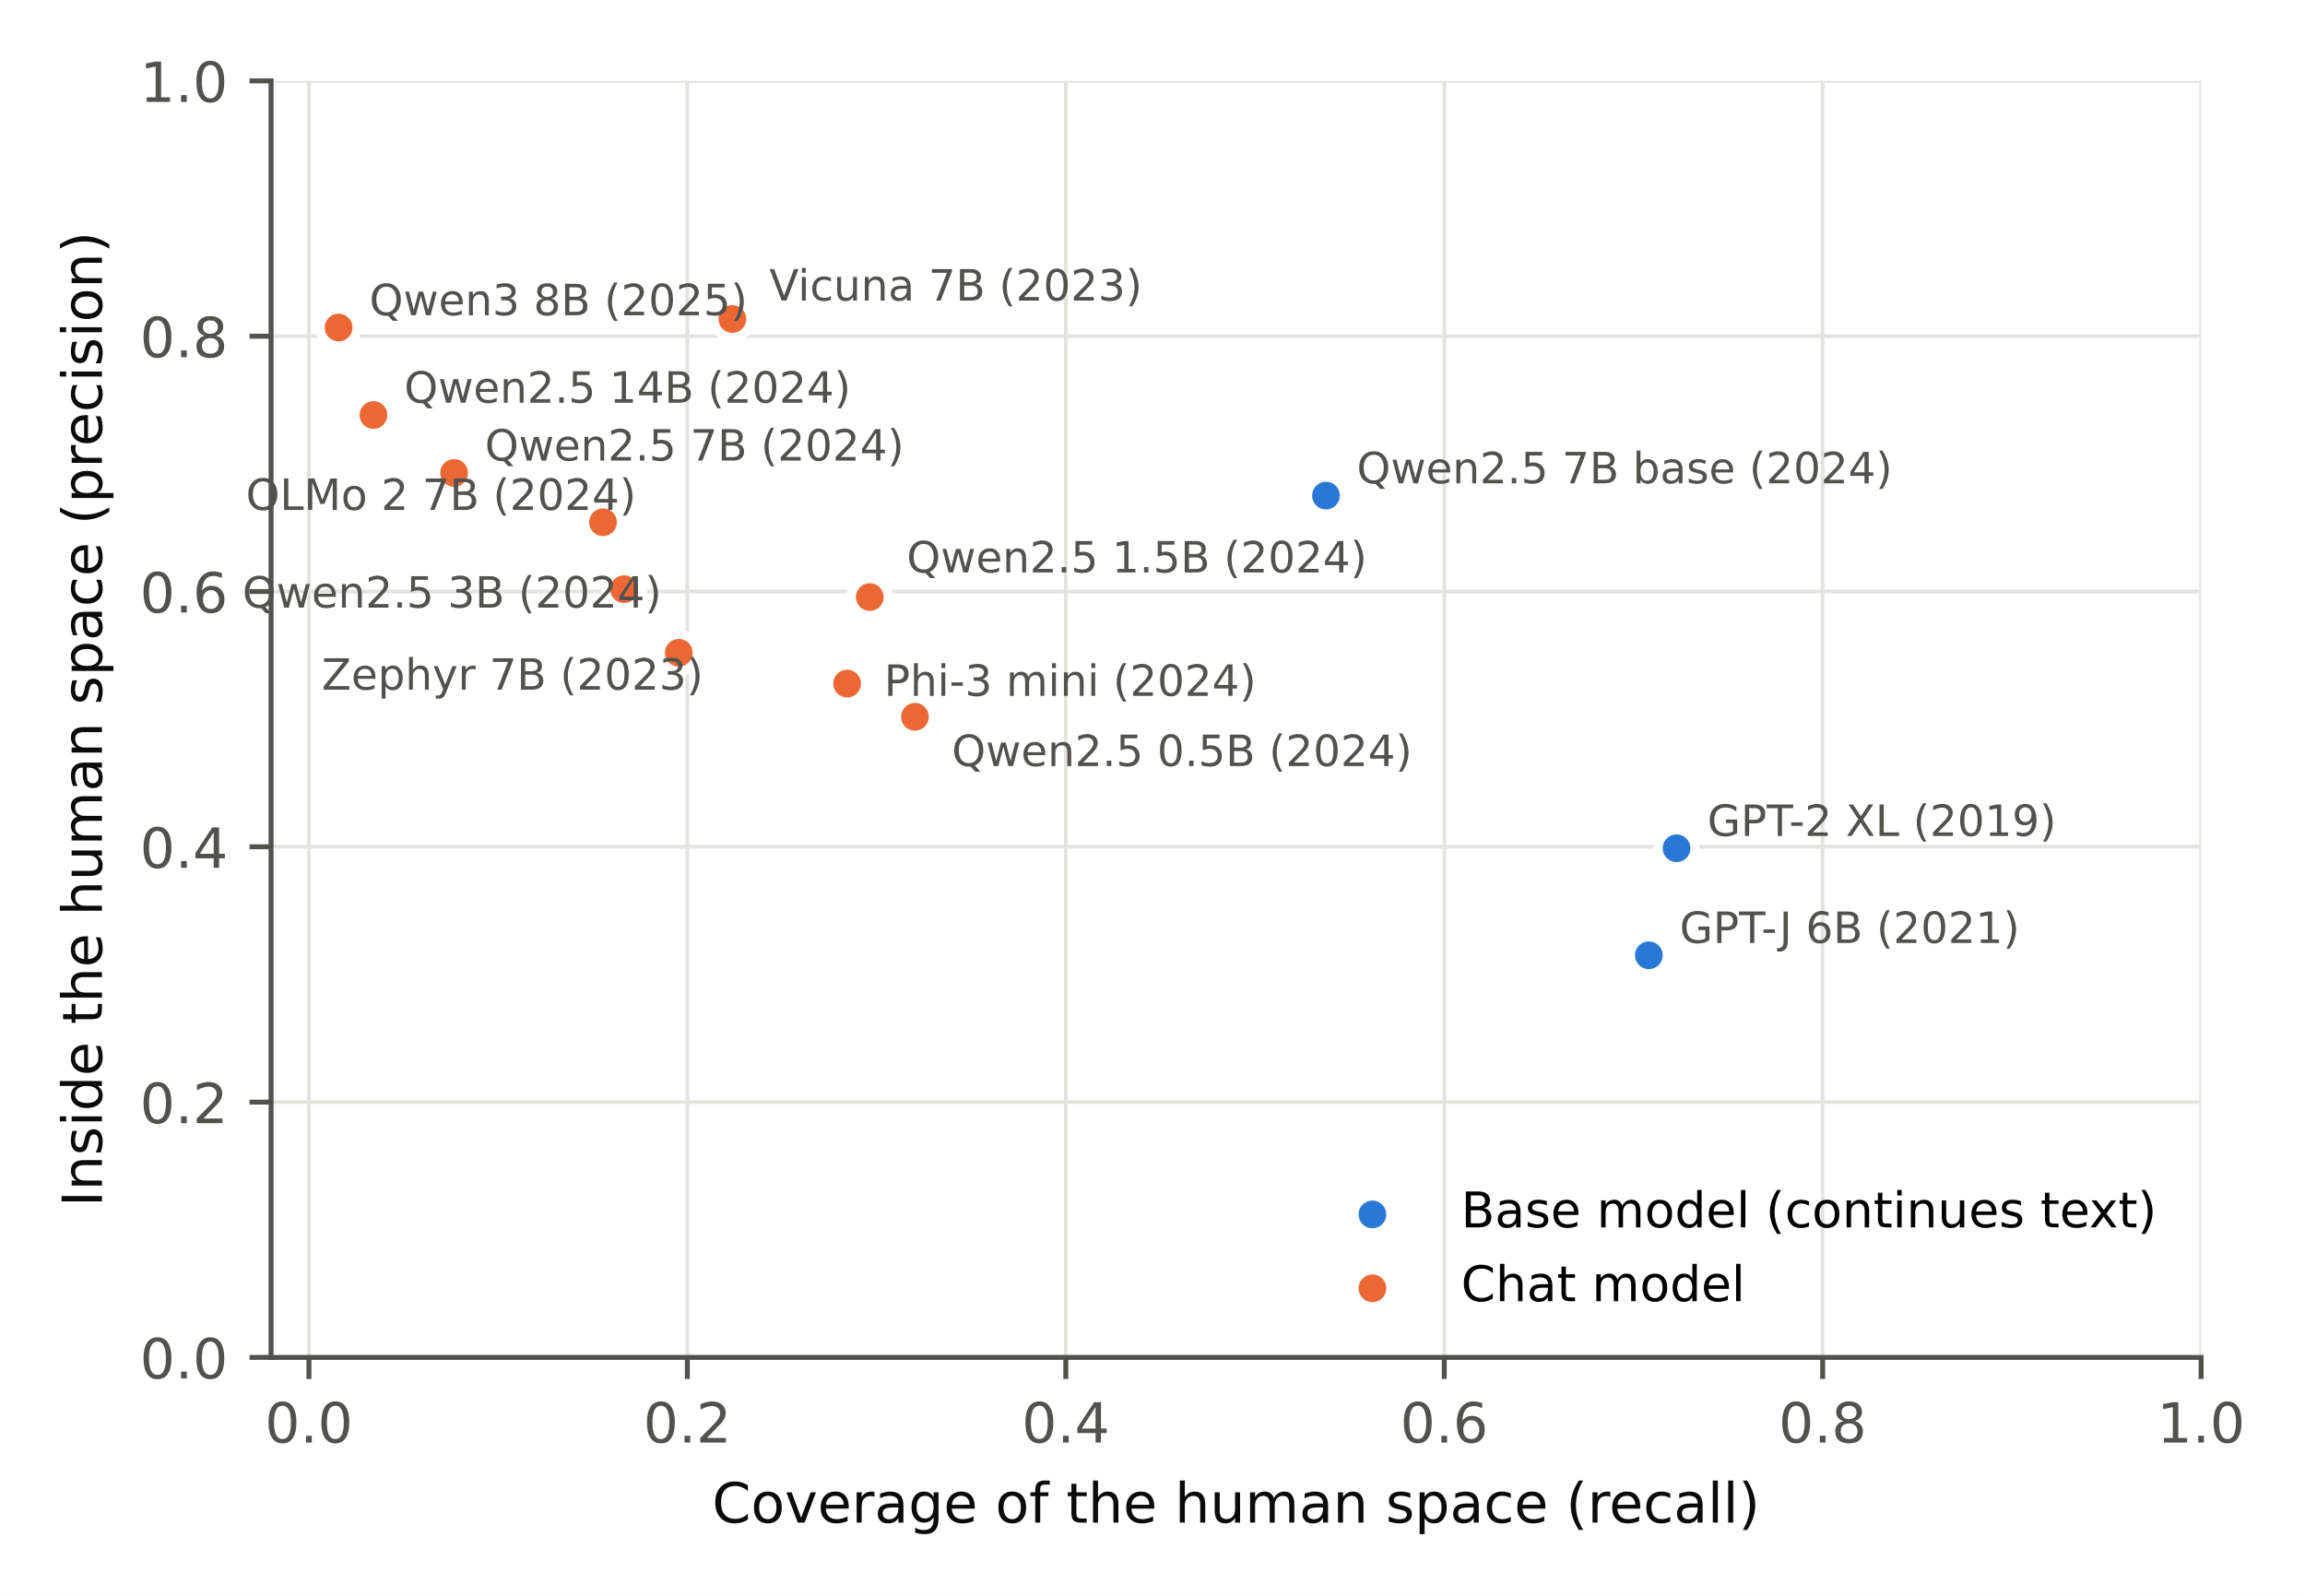
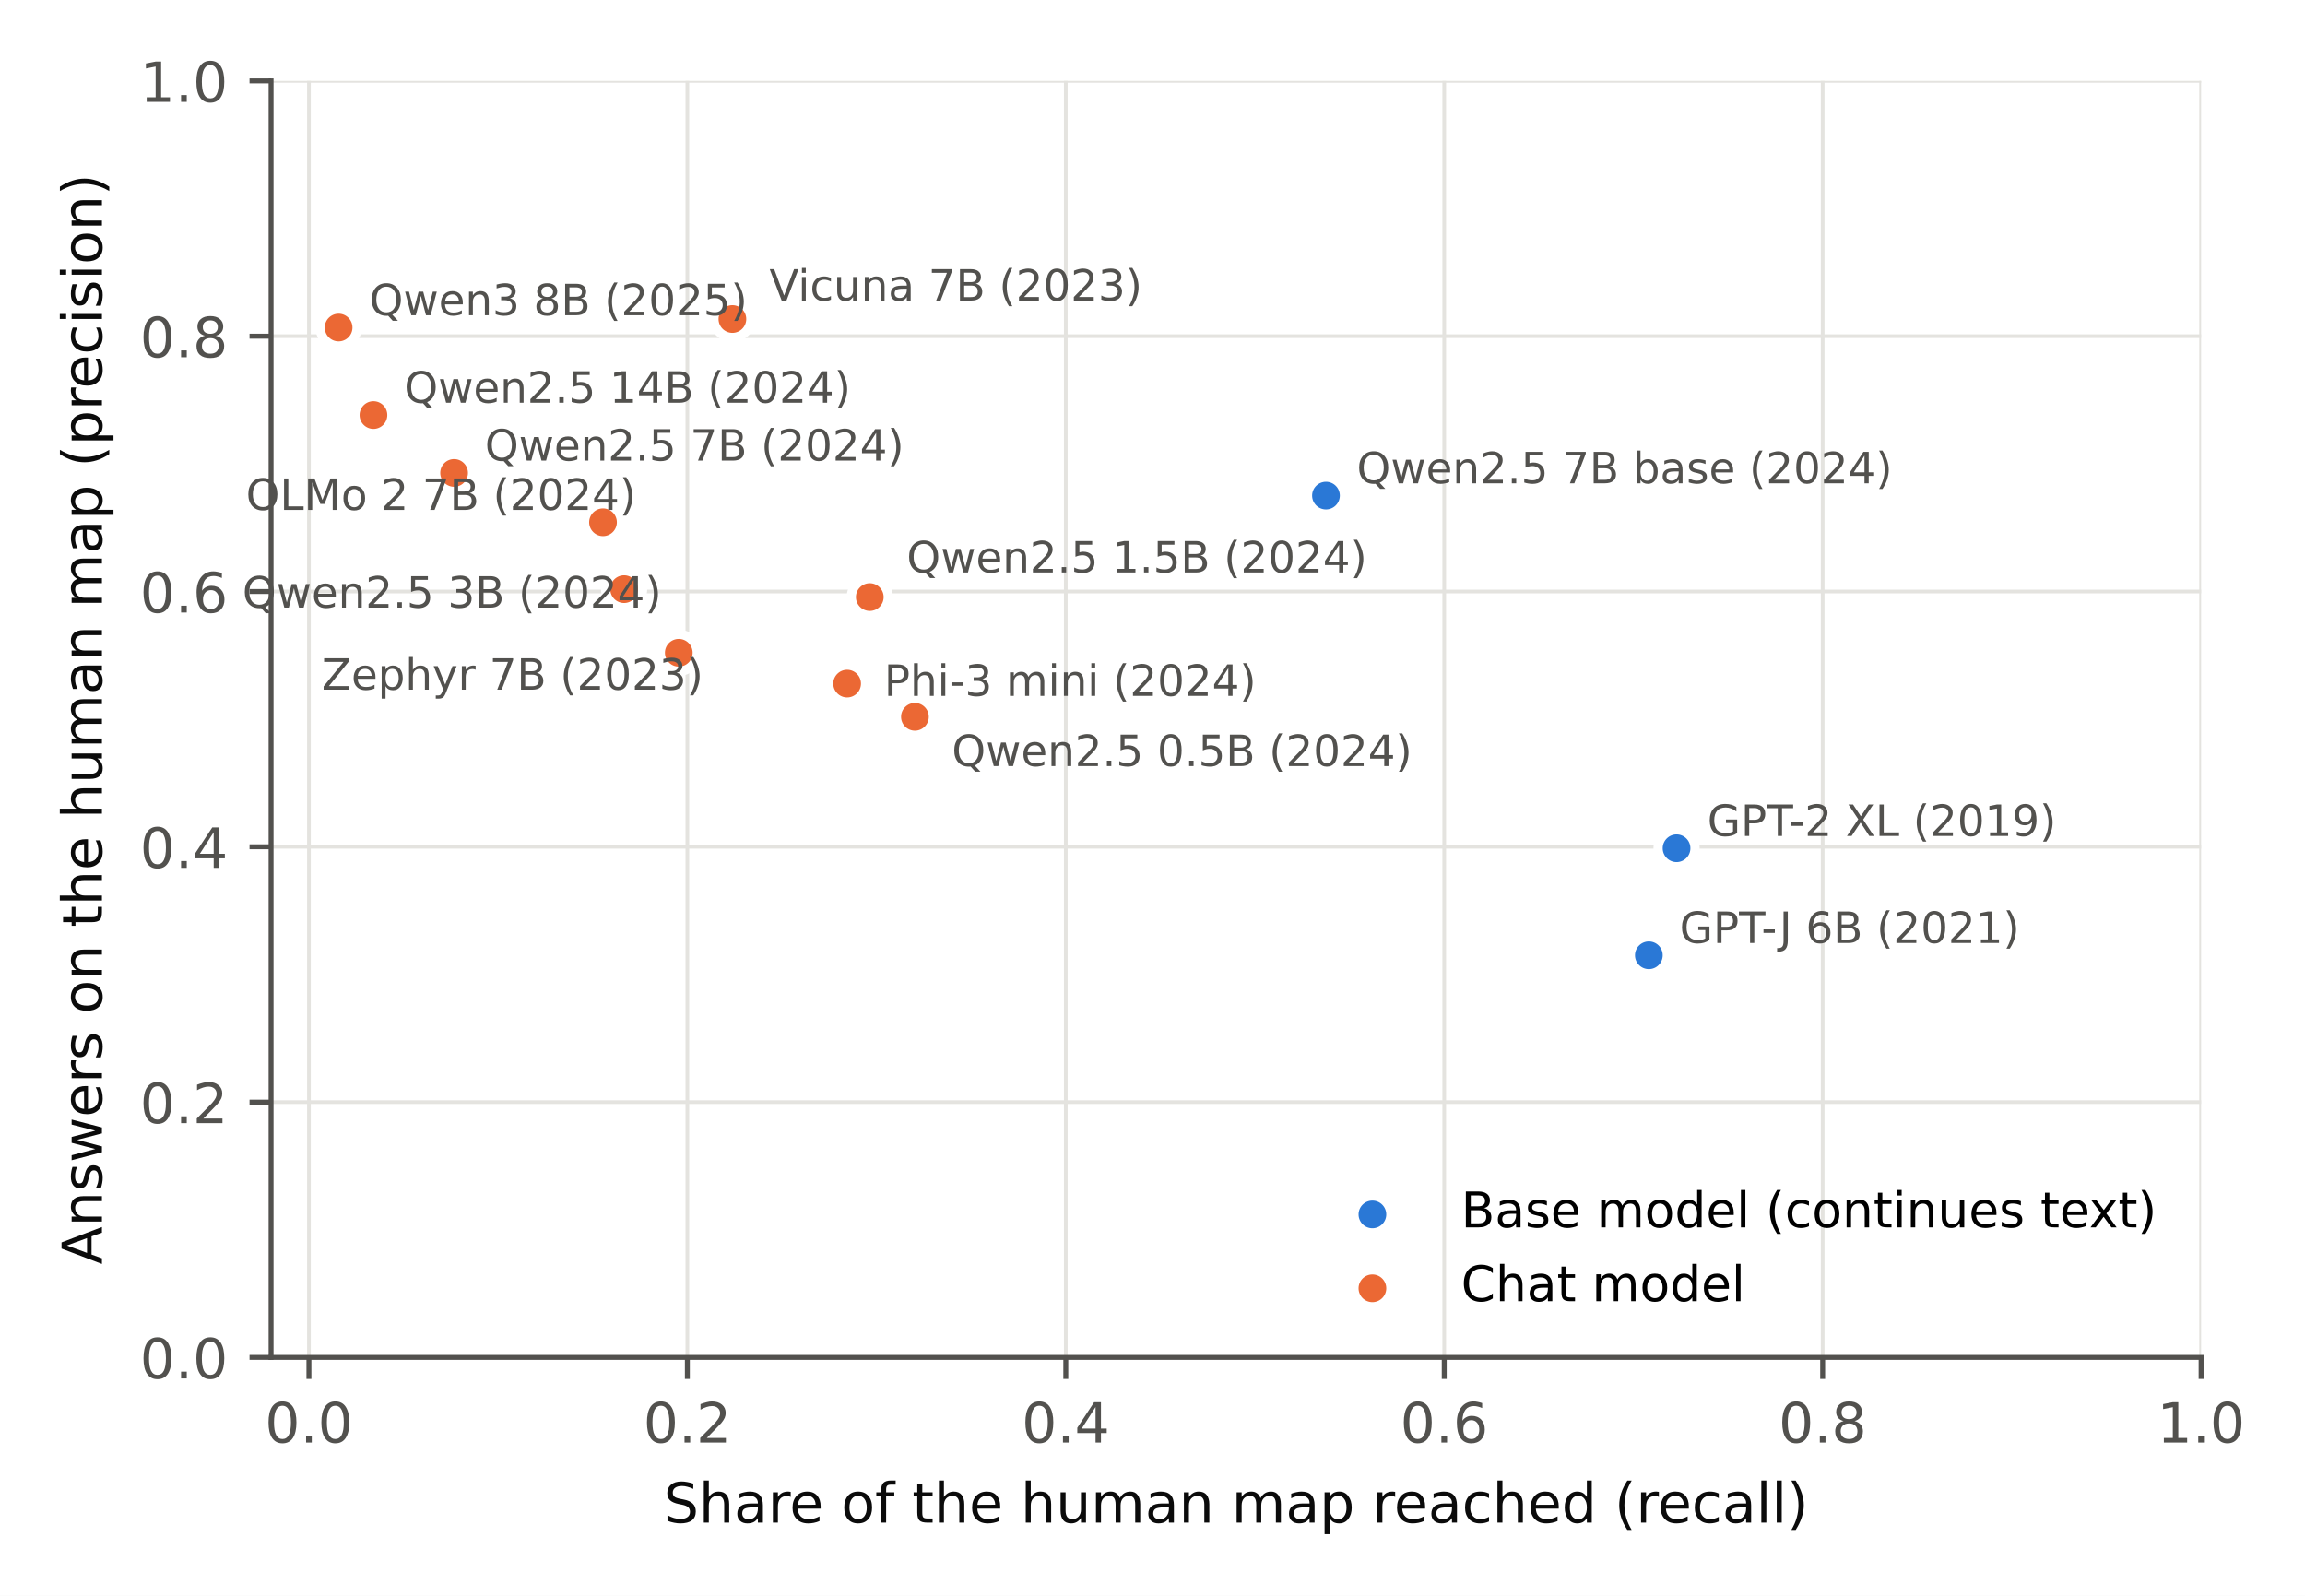
<svg xmlns="http://www.w3.org/2000/svg" xmlns:xlink="http://www.w3.org/1999/xlink" width="374.4pt" height="259.2pt" viewBox="0 0 374.4 259.2" version="1.1">
  <defs>
    <style type="text/css">*{stroke-linejoin: round; stroke-linecap: butt}</style>
  </defs>
  <g id="figure_1">
    <g id="patch_1">
      <path d="M 0 259.2  L 374.4 259.2  L 374.4 0  L 0 0  z " style="fill: #ffffff" />
    </g>
    <g id="axes_1">
      <g id="patch_2">
        <path d="M 44.032 220.478  L 357.525 220.478  L 357.525 13.139  L 44.032 13.139  z " style="fill: #ffffff" />
      </g>
      <g id="matplotlib.axis_1">
        <g id="xtick_1">
          <g id="line2d_1">
-             <path d="M 50.179 220.478  L 50.179 13.139  " clip-path="url(#pf646f0b4ef)" style="fill: none; stroke: #e4e3df; stroke-width: 0.6; stroke-linecap: square" />
+             <path d="M 50.179 220.478  L 50.179 13.139  " clip-path="url(#pf7ab9696ca)" style="fill: none; stroke: #e4e3df; stroke-width: 0.6; stroke-linecap: square" />
          </g>
          <g id="line2d_2">
            <defs>
-               <path id="m38f9e3c1ce" d="M 0 0  L 0 3.5  " style="stroke: #52514e; stroke-width: 0.8" />
+               <path id="mbfe2827c91" d="M 0 0  L 0 3.5  " style="stroke: #52514e; stroke-width: 0.8" />
            </defs>
            <g>
-               <use xlink:href="#m38f9e3c1ce" x="50.179" y="220.478" style="fill: #52514e; stroke: #52514e; stroke-width: 0.8" />
+               <use xlink:href="#mbfe2827c91" x="50.179" y="220.478" style="fill: #52514e; stroke: #52514e; stroke-width: 0.8" />
            </g>
          </g>
          <g id="text_1">
            <text style="font-size: 9px; font-family: 'DejaVu Sans'; text-anchor: middle; fill: #52514e" x="50.179" y="234.316" transform="rotate(-0 50.17903 234.3158)">0.0</text>
          </g>
        </g>
        <g id="xtick_2">
          <g id="line2d_3">
-             <path d="M 111.648 220.478  L 111.648 13.139  " clip-path="url(#pf646f0b4ef)" style="fill: none; stroke: #e4e3df; stroke-width: 0.6; stroke-linecap: square" />
+             <path d="M 111.648 220.478  L 111.648 13.139  " clip-path="url(#pf7ab9696ca)" style="fill: none; stroke: #e4e3df; stroke-width: 0.6; stroke-linecap: square" />
          </g>
          <g id="line2d_4">
            <g>
-               <use xlink:href="#m38f9e3c1ce" x="111.648" y="220.478" style="fill: #52514e; stroke: #52514e; stroke-width: 0.8" />
+               <use xlink:href="#mbfe2827c91" x="111.648" y="220.478" style="fill: #52514e; stroke: #52514e; stroke-width: 0.8" />
            </g>
          </g>
          <g id="text_2">
            <text style="font-size: 9px; font-family: 'DejaVu Sans'; text-anchor: middle; fill: #52514e" x="111.648" y="234.316" transform="rotate(-0 111.6482 234.3158)">0.2</text>
          </g>
        </g>
        <g id="xtick_3">
          <g id="line2d_5">
-             <path d="M 173.117 220.478  L 173.117 13.139  " clip-path="url(#pf646f0b4ef)" style="fill: none; stroke: #e4e3df; stroke-width: 0.6; stroke-linecap: square" />
+             <path d="M 173.117 220.478  L 173.117 13.139  " clip-path="url(#pf7ab9696ca)" style="fill: none; stroke: #e4e3df; stroke-width: 0.6; stroke-linecap: square" />
          </g>
          <g id="line2d_6">
            <g>
-               <use xlink:href="#m38f9e3c1ce" x="173.117" y="220.478" style="fill: #52514e; stroke: #52514e; stroke-width: 0.8" />
+               <use xlink:href="#mbfe2827c91" x="173.117" y="220.478" style="fill: #52514e; stroke: #52514e; stroke-width: 0.8" />
            </g>
          </g>
          <g id="text_3">
            <text style="font-size: 9px; font-family: 'DejaVu Sans'; text-anchor: middle; fill: #52514e" x="173.117" y="234.316" transform="rotate(-0 173.1174 234.3158)">0.4</text>
          </g>
        </g>
        <g id="xtick_4">
          <g id="line2d_7">
-             <path d="M 234.587 220.478  L 234.587 13.139  " clip-path="url(#pf646f0b4ef)" style="fill: none; stroke: #e4e3df; stroke-width: 0.6; stroke-linecap: square" />
+             <path d="M 234.587 220.478  L 234.587 13.139  " clip-path="url(#pf7ab9696ca)" style="fill: none; stroke: #e4e3df; stroke-width: 0.6; stroke-linecap: square" />
          </g>
          <g id="line2d_8">
            <g>
-               <use xlink:href="#m38f9e3c1ce" x="234.587" y="220.478" style="fill: #52514e; stroke: #52514e; stroke-width: 0.8" />
+               <use xlink:href="#mbfe2827c91" x="234.587" y="220.478" style="fill: #52514e; stroke: #52514e; stroke-width: 0.8" />
            </g>
          </g>
          <g id="text_4">
            <text style="font-size: 9px; font-family: 'DejaVu Sans'; text-anchor: middle; fill: #52514e" x="234.587" y="234.316" transform="rotate(-0 234.5866 234.3158)">0.6</text>
          </g>
        </g>
        <g id="xtick_5">
          <g id="line2d_9">
-             <path d="M 296.056 220.478  L 296.056 13.139  " clip-path="url(#pf646f0b4ef)" style="fill: none; stroke: #e4e3df; stroke-width: 0.6; stroke-linecap: square" />
+             <path d="M 296.056 220.478  L 296.056 13.139  " clip-path="url(#pf7ab9696ca)" style="fill: none; stroke: #e4e3df; stroke-width: 0.6; stroke-linecap: square" />
          </g>
          <g id="line2d_10">
            <g>
-               <use xlink:href="#m38f9e3c1ce" x="296.056" y="220.478" style="fill: #52514e; stroke: #52514e; stroke-width: 0.8" />
+               <use xlink:href="#mbfe2827c91" x="296.056" y="220.478" style="fill: #52514e; stroke: #52514e; stroke-width: 0.8" />
            </g>
          </g>
          <g id="text_5">
            <text style="font-size: 9px; font-family: 'DejaVu Sans'; text-anchor: middle; fill: #52514e" x="296.056" y="234.316" transform="rotate(-0 296.0558 234.3158)">0.8</text>
          </g>
        </g>
        <g id="xtick_6">
          <g id="line2d_11">
-             <path d="M 357.525 220.478  L 357.525 13.139  " clip-path="url(#pf646f0b4ef)" style="fill: none; stroke: #e4e3df; stroke-width: 0.6; stroke-linecap: square" />
+             <path d="M 357.525 220.478  L 357.525 13.139  " clip-path="url(#pf7ab9696ca)" style="fill: none; stroke: #e4e3df; stroke-width: 0.6; stroke-linecap: square" />
          </g>
          <g id="line2d_12">
            <g>
-               <use xlink:href="#m38f9e3c1ce" x="357.525" y="220.478" style="fill: #52514e; stroke: #52514e; stroke-width: 0.8" />
+               <use xlink:href="#mbfe2827c91" x="357.525" y="220.478" style="fill: #52514e; stroke: #52514e; stroke-width: 0.8" />
            </g>
          </g>
          <g id="text_6">
            <text style="font-size: 9px; font-family: 'DejaVu Sans'; text-anchor: middle; fill: #52514e" x="357.525" y="234.316" transform="rotate(-0 357.525 234.3158)">1.0</text>
          </g>
        </g>
        <g id="text_7">
-           <text style="font-size: 9px; font-family: 'DejaVu Sans'; text-anchor: middle; fill: #0b0b0b" x="200.779" y="247.316" transform="rotate(-0 200.7786 247.3165)">Coverage of the human space (recall)</text>
+           <text style="font-size: 9px; font-family: 'DejaVu Sans'; text-anchor: middle; fill: #0b0b0b" x="200.779" y="247.316" transform="rotate(-0 200.7786 247.3165)">Share of the human map reached (recall)</text>
        </g>
      </g>
      <g id="matplotlib.axis_2">
        <g id="ytick_1">
          <g id="line2d_13">
-             <path d="M 44.032 220.478  L 357.525 220.478  " clip-path="url(#pf646f0b4ef)" style="fill: none; stroke: #e4e3df; stroke-width: 0.6; stroke-linecap: square" />
+             <path d="M 44.032 220.478  L 357.525 220.478  " clip-path="url(#pf7ab9696ca)" style="fill: none; stroke: #e4e3df; stroke-width: 0.6; stroke-linecap: square" />
          </g>
          <g id="line2d_14">
            <defs>
-               <path id="mf08ddb6740" d="M 0 0  L -3.5 0  " style="stroke: #52514e; stroke-width: 0.8" />
+               <path id="m2c12b81476" d="M 0 0  L -3.5 0  " style="stroke: #52514e; stroke-width: 0.8" />
            </defs>
            <g>
-               <use xlink:href="#mf08ddb6740" x="44.032" y="220.478" style="fill: #52514e; stroke: #52514e; stroke-width: 0.8" />
+               <use xlink:href="#m2c12b81476" x="44.032" y="220.478" style="fill: #52514e; stroke: #52514e; stroke-width: 0.8" />
            </g>
          </g>
          <g id="text_8">
            <text style="font-size: 9px; font-family: 'DejaVu Sans'; text-anchor: end; fill: #52514e" x="37.032" y="223.897" transform="rotate(-0 37.03211 223.8968)">0.0</text>
          </g>
        </g>
        <g id="ytick_2">
          <g id="line2d_15">
-             <path d="M 44.032 179.01  L 357.525 179.01  " clip-path="url(#pf646f0b4ef)" style="fill: none; stroke: #e4e3df; stroke-width: 0.6; stroke-linecap: square" />
+             <path d="M 44.032 179.01  L 357.525 179.01  " clip-path="url(#pf7ab9696ca)" style="fill: none; stroke: #e4e3df; stroke-width: 0.6; stroke-linecap: square" />
          </g>
          <g id="line2d_16">
            <g>
-               <use xlink:href="#mf08ddb6740" x="44.032" y="179.01" style="fill: #52514e; stroke: #52514e; stroke-width: 0.8" />
+               <use xlink:href="#m2c12b81476" x="44.032" y="179.01" style="fill: #52514e; stroke: #52514e; stroke-width: 0.8" />
            </g>
          </g>
          <g id="text_9">
            <text style="font-size: 9px; font-family: 'DejaVu Sans'; text-anchor: end; fill: #52514e" x="37.032" y="182.429" transform="rotate(-0 37.03211 182.429)">0.2</text>
          </g>
        </g>
        <g id="ytick_3">
          <g id="line2d_17">
-             <path d="M 44.032 137.542  L 357.525 137.542  " clip-path="url(#pf646f0b4ef)" style="fill: none; stroke: #e4e3df; stroke-width: 0.6; stroke-linecap: square" />
+             <path d="M 44.032 137.542  L 357.525 137.542  " clip-path="url(#pf7ab9696ca)" style="fill: none; stroke: #e4e3df; stroke-width: 0.6; stroke-linecap: square" />
          </g>
          <g id="line2d_18">
            <g>
-               <use xlink:href="#mf08ddb6740" x="44.032" y="137.542" style="fill: #52514e; stroke: #52514e; stroke-width: 0.8" />
+               <use xlink:href="#m2c12b81476" x="44.032" y="137.542" style="fill: #52514e; stroke: #52514e; stroke-width: 0.8" />
            </g>
          </g>
          <g id="text_10">
            <text style="font-size: 9px; font-family: 'DejaVu Sans'; text-anchor: end; fill: #52514e" x="37.032" y="140.961" transform="rotate(-0 37.03211 140.9613)">0.4</text>
          </g>
        </g>
        <g id="ytick_4">
          <g id="line2d_19">
-             <path d="M 44.032 96.075  L 357.525 96.075  " clip-path="url(#pf646f0b4ef)" style="fill: none; stroke: #e4e3df; stroke-width: 0.6; stroke-linecap: square" />
+             <path d="M 44.032 96.075  L 357.525 96.075  " clip-path="url(#pf7ab9696ca)" style="fill: none; stroke: #e4e3df; stroke-width: 0.6; stroke-linecap: square" />
          </g>
          <g id="line2d_20">
            <g>
-               <use xlink:href="#mf08ddb6740" x="44.032" y="96.075" style="fill: #52514e; stroke: #52514e; stroke-width: 0.8" />
+               <use xlink:href="#m2c12b81476" x="44.032" y="96.075" style="fill: #52514e; stroke: #52514e; stroke-width: 0.8" />
            </g>
          </g>
          <g id="text_11">
            <text style="font-size: 9px; font-family: 'DejaVu Sans'; text-anchor: end; fill: #52514e" x="37.032" y="99.493" transform="rotate(-0 37.03211 99.49347)">0.6</text>
          </g>
        </g>
        <g id="ytick_5">
          <g id="line2d_21">
-             <path d="M 44.032 54.607  L 357.525 54.607  " clip-path="url(#pf646f0b4ef)" style="fill: none; stroke: #e4e3df; stroke-width: 0.6; stroke-linecap: square" />
+             <path d="M 44.032 54.607  L 357.525 54.607  " clip-path="url(#pf7ab9696ca)" style="fill: none; stroke: #e4e3df; stroke-width: 0.6; stroke-linecap: square" />
          </g>
          <g id="line2d_22">
            <g>
-               <use xlink:href="#mf08ddb6740" x="44.032" y="54.607" style="fill: #52514e; stroke: #52514e; stroke-width: 0.8" />
+               <use xlink:href="#m2c12b81476" x="44.032" y="54.607" style="fill: #52514e; stroke: #52514e; stroke-width: 0.8" />
            </g>
          </g>
          <g id="text_12">
            <text style="font-size: 9px; font-family: 'DejaVu Sans'; text-anchor: end; fill: #52514e" x="37.032" y="58.026" transform="rotate(-0 37.03211 58.02568)">0.8</text>
          </g>
        </g>
        <g id="ytick_6">
          <g id="line2d_23">
-             <path d="M 44.032 13.139  L 357.525 13.139  " clip-path="url(#pf646f0b4ef)" style="fill: none; stroke: #e4e3df; stroke-width: 0.6; stroke-linecap: square" />
+             <path d="M 44.032 13.139  L 357.525 13.139  " clip-path="url(#pf7ab9696ca)" style="fill: none; stroke: #e4e3df; stroke-width: 0.6; stroke-linecap: square" />
          </g>
          <g id="line2d_24">
            <g>
-               <use xlink:href="#mf08ddb6740" x="44.032" y="13.139" style="fill: #52514e; stroke: #52514e; stroke-width: 0.8" />
+               <use xlink:href="#m2c12b81476" x="44.032" y="13.139" style="fill: #52514e; stroke: #52514e; stroke-width: 0.8" />
            </g>
          </g>
          <g id="text_13">
            <text style="font-size: 9px; font-family: 'DejaVu Sans'; text-anchor: end; fill: #52514e" x="37.032" y="16.558" transform="rotate(-0 37.03211 16.55789)">1.0</text>
          </g>
        </g>
        <g id="text_14">
-           <text style="font-size: 9px; font-family: 'DejaVu Sans'; text-anchor: middle; fill: #0b0b0b" x="16.557" y="116.808" transform="rotate(-90 16.55719 116.8084)">Inside the human space (precision)</text>
+           <text style="font-size: 9px; font-family: 'DejaVu Sans'; text-anchor: middle; fill: #0b0b0b" x="16.557" y="116.808" transform="rotate(-90 16.55719 116.8084)">Answers on the human map (precision)</text>
        </g>
      </g>
      <g id="patch_3">
        <path d="M 44.032 220.478  L 44.032 13.139  " style="fill: none; stroke: #52514e; stroke-width: 0.8; stroke-linejoin: miter; stroke-linecap: square" />
      </g>
      <g id="patch_4">
        <path d="M 44.032 220.478  L 357.525 220.478  " style="fill: none; stroke: #52514e; stroke-width: 0.8; stroke-linejoin: miter; stroke-linecap: square" />
      </g>
      <g id="PathCollection_1">
        <defs>
-           <path id="m85c8862b16" d="M 0 3  C 0.796 3 1.559 2.684 2.121 2.121  C 2.684 1.559 3 0.796 3 0  C 3 -0.796 2.684 -1.559 2.121 -2.121  C 1.559 -2.684 0.796 -3 0 -3  C -0.796 -3 -1.559 -2.684 -2.121 -2.121  C -2.684 -1.559 -3 -0.796 -3 0  C -3 0.796 -2.684 1.559 -2.121 2.121  C -1.559 2.684 -0.796 3 0 3  z " style="stroke: #ffffff; stroke-width: 1.5" />
+           <path id="m5d7bad5379" d="M 0 3  C 0.796 3 1.559 2.684 2.121 2.121  C 2.684 1.559 3 0.796 3 0  C 3 -0.796 2.684 -1.559 2.121 -2.121  C 1.559 -2.684 0.796 -3 0 -3  C -0.796 -3 -1.559 -2.684 -2.121 -2.121  C -2.684 -1.559 -3 -0.796 -3 0  C -3 0.796 -2.684 1.559 -2.121 2.121  C -1.559 2.684 -0.796 3 0 3  z " style="stroke: #ffffff; stroke-width: 1.5" />
        </defs>
-         <g clip-path="url(#pf646f0b4ef)">
-           <use xlink:href="#m85c8862b16" x="272.322" y="137.78" style="fill: #2a78d6; stroke: #ffffff; stroke-width: 1.5" />
-           <use xlink:href="#m85c8862b16" x="267.822" y="155.163" style="fill: #2a78d6; stroke: #ffffff; stroke-width: 1.5" />
-           <use xlink:href="#m85c8862b16" x="215.377" y="80.499" style="fill: #2a78d6; stroke: #ffffff; stroke-width: 1.5" />
+         <g clip-path="url(#pf7ab9696ca)">
+           <use xlink:href="#m5d7bad5379" x="272.322" y="137.78" style="fill: #2a78d6; stroke: #ffffff; stroke-width: 1.5" />
+           <use xlink:href="#m5d7bad5379" x="267.822" y="155.163" style="fill: #2a78d6; stroke: #ffffff; stroke-width: 1.5" />
+           <use xlink:href="#m5d7bad5379" x="215.377" y="80.499" style="fill: #2a78d6; stroke: #ffffff; stroke-width: 1.5" />
        </g>
      </g>
      <g id="PathCollection_2">
        <defs>
-           <path id="m2b1b097b75" d="M 0 3  C 0.796 3 1.559 2.684 2.121 2.121  C 2.684 1.559 3 0.796 3 0  C 3 -0.796 2.684 -1.559 2.121 -2.121  C 1.559 -2.684 0.796 -3 0 -3  C -0.796 -3 -1.559 -2.684 -2.121 -2.121  C -2.684 -1.559 -3 -0.796 -3 0  C -3 0.796 -2.684 1.559 -2.121 2.121  C -1.559 2.684 -0.796 3 0 3  z " style="stroke: #ffffff; stroke-width: 1.5" />
+           <path id="m0441565e18" d="M 0 3  C 0.796 3 1.559 2.684 2.121 2.121  C 2.684 1.559 3 0.796 3 0  C 3 -0.796 2.684 -1.559 2.121 -2.121  C 1.559 -2.684 0.796 -3 0 -3  C -0.796 -3 -1.559 -2.684 -2.121 -2.121  C -2.684 -1.559 -3 -0.796 -3 0  C -3 0.796 -2.684 1.559 -2.121 2.121  C -1.559 2.684 -0.796 3 0 3  z " style="stroke: #ffffff; stroke-width: 1.5" />
        </defs>
-         <g clip-path="url(#pf646f0b4ef)">
-           <use xlink:href="#m2b1b097b75" x="110.255" y="106.027" style="fill: #eb6834; stroke: #ffffff; stroke-width: 1.5" />
-           <use xlink:href="#m2b1b097b75" x="118.963" y="51.819" style="fill: #eb6834; stroke: #ffffff; stroke-width: 1.5" />
-           <use xlink:href="#m2b1b097b75" x="148.611" y="116.431" style="fill: #eb6834; stroke: #ffffff; stroke-width: 1.5" />
-           <use xlink:href="#m2b1b097b75" x="141.278" y="96.981" style="fill: #eb6834; stroke: #ffffff; stroke-width: 1.5" />
-           <use xlink:href="#m2b1b097b75" x="101.371" y="95.696" style="fill: #eb6834; stroke: #ffffff; stroke-width: 1.5" />
-           <use xlink:href="#m2b1b097b75" x="137.597" y="111.035" style="fill: #eb6834; stroke: #ffffff; stroke-width: 1.5" />
-           <use xlink:href="#m2b1b097b75" x="73.759" y="76.816" style="fill: #eb6834; stroke: #ffffff; stroke-width: 1.5" />
-           <use xlink:href="#m2b1b097b75" x="97.946" y="84.83" style="fill: #eb6834; stroke: #ffffff; stroke-width: 1.5" />
-           <use xlink:href="#m2b1b097b75" x="60.658" y="67.414" style="fill: #eb6834; stroke: #ffffff; stroke-width: 1.5" />
-           <use xlink:href="#m2b1b097b75" x="55" y="53.202" style="fill: #eb6834; stroke: #ffffff; stroke-width: 1.5" />
+         <g clip-path="url(#pf7ab9696ca)">
+           <use xlink:href="#m0441565e18" x="110.255" y="106.027" style="fill: #eb6834; stroke: #ffffff; stroke-width: 1.5" />
+           <use xlink:href="#m0441565e18" x="118.963" y="51.819" style="fill: #eb6834; stroke: #ffffff; stroke-width: 1.5" />
+           <use xlink:href="#m0441565e18" x="148.611" y="116.431" style="fill: #eb6834; stroke: #ffffff; stroke-width: 1.5" />
+           <use xlink:href="#m0441565e18" x="141.278" y="96.981" style="fill: #eb6834; stroke: #ffffff; stroke-width: 1.5" />
+           <use xlink:href="#m0441565e18" x="101.371" y="95.696" style="fill: #eb6834; stroke: #ffffff; stroke-width: 1.5" />
+           <use xlink:href="#m0441565e18" x="137.597" y="111.035" style="fill: #eb6834; stroke: #ffffff; stroke-width: 1.5" />
+           <use xlink:href="#m0441565e18" x="73.759" y="76.816" style="fill: #eb6834; stroke: #ffffff; stroke-width: 1.5" />
+           <use xlink:href="#m0441565e18" x="97.946" y="84.83" style="fill: #eb6834; stroke: #ffffff; stroke-width: 1.5" />
+           <use xlink:href="#m0441565e18" x="60.658" y="67.414" style="fill: #eb6834; stroke: #ffffff; stroke-width: 1.5" />
+           <use xlink:href="#m0441565e18" x="55" y="53.202" style="fill: #eb6834; stroke: #ffffff; stroke-width: 1.5" />
        </g>
      </g>
      <g id="text_15">
        <text style="font-size: 7px; font-family: 'DejaVu Sans'; text-anchor: start; fill: #52514e" x="277.322" y="135.78" transform="rotate(-0 277.3216 135.7803)">GPT-2 XL (2019)</text>
      </g>
      <g id="text_16">
        <text style="font-size: 7px; font-family: 'DejaVu Sans'; text-anchor: start; fill: #52514e" x="272.822" y="153.163" transform="rotate(-0 272.8221 153.163)">GPT-J 6B (2021)</text>
      </g>
      <g id="text_17">
        <text style="font-size: 7px; font-family: 'DejaVu Sans'; text-anchor: start; fill: #52514e" x="52.255" y="112.027" transform="rotate(-0 52.25535 112.0273)">Zephyr 7B (2023)</text>
      </g>
      <g id="text_18">
        <text style="font-size: 7px; font-family: 'DejaVu Sans'; text-anchor: start; fill: #52514e" x="124.963" y="48.819" transform="rotate(-0 124.9625 48.81943)">Vicuna 7B (2023)</text>
      </g>
      <g id="text_19">
        <text style="font-size: 7px; font-family: 'DejaVu Sans'; text-anchor: start; fill: #52514e" x="154.611" y="124.431" transform="rotate(-0 154.611 124.4308)">Qwen2.5 0.5B (2024)</text>
      </g>
      <g id="text_20">
        <text style="font-size: 7px; font-family: 'DejaVu Sans'; text-anchor: start; fill: #52514e" x="147.278" y="92.981" transform="rotate(-0 147.2783 92.98147)">Qwen2.5 1.5B (2024)</text>
      </g>
      <g id="text_21">
        <text style="font-size: 7px; font-family: 'DejaVu Sans'; text-anchor: start; fill: #52514e" x="39.371" y="98.696" transform="rotate(-0 39.37083 98.69647)">Qwen2.5 3B (2024)</text>
      </g>
      <g id="text_22">
        <text style="font-size: 7px; font-family: 'DejaVu Sans'; text-anchor: start; fill: #52514e" x="143.597" y="113.035" transform="rotate(-0 143.5966 113.0349)">Phi-3 mini (2024)</text>
      </g>
      <g id="text_23">
        <text style="font-size: 7px; font-family: 'DejaVu Sans'; text-anchor: start; fill: #52514e" x="220.377" y="78.499" transform="rotate(-0 220.3775 78.49921)">Qwen2.5 7B base (2024)</text>
      </g>
      <g id="text_24">
        <text style="font-size: 7px; font-family: 'DejaVu Sans'; text-anchor: start; fill: #52514e" x="78.759" y="74.816" transform="rotate(-0 78.75911 74.81592)">Qwen2.5 7B (2024)</text>
      </g>
      <g id="text_25">
        <text style="font-size: 7px; font-family: 'DejaVu Sans'; text-anchor: start; fill: #52514e" x="39.946" y="82.83" transform="rotate(-0 39.94587 82.82953)">OLMo 2 7B (2024)</text>
      </g>
      <g id="text_26">
        <text style="font-size: 7px; font-family: 'DejaVu Sans'; text-anchor: start; fill: #52514e" x="65.658" y="65.414" transform="rotate(-0 65.65844 65.41373)">Qwen2.5 14B (2024)</text>
      </g>
      <g id="text_27">
        <text style="font-size: 7px; font-family: 'DejaVu Sans'; text-anchor: start; fill: #52514e" x="60" y="51.202" transform="rotate(-0 59.99968 51.20211)">Qwen3 8B (2025)</text>
      </g>
      <g id="legend_1">
        <g id="PathCollection_3">
          <g>
-             <use xlink:href="#m85c8862b16" x="222.92" y="197.255" style="fill: #2a78d6; stroke: #ffffff; stroke-width: 1.5" />
+             <use xlink:href="#m5d7bad5379" x="222.92" y="197.255" style="fill: #2a78d6; stroke: #ffffff; stroke-width: 1.5" />
          </g>
        </g>
        <g id="text_28">
          <text style="font-size: 8px; font-family: 'DejaVu Sans'; text-anchor: start" x="237.32" y="199.355" transform="rotate(-0 237.32 199.3554)">Base model (continues text)</text>
        </g>
        <g id="PathCollection_4">
          <g>
-             <use xlink:href="#m2b1b097b75" x="222.92" y="209.256" style="fill: #eb6834; stroke: #ffffff; stroke-width: 1.5" />
+             <use xlink:href="#m0441565e18" x="222.92" y="209.256" style="fill: #eb6834; stroke: #ffffff; stroke-width: 1.5" />
          </g>
        </g>
        <g id="text_29">
          <text style="font-size: 8px; font-family: 'DejaVu Sans'; text-anchor: start" x="237.32" y="211.356" transform="rotate(-0 237.32 211.356)">Chat model</text>
        </g>
      </g>
    </g>
  </g>
  <defs>
-     <clipPath id="pf646f0b4ef">
+     <clipPath id="pf7ab9696ca">
      <rect x="44.032" y="13.139" width="313.493" height="207.339" />
    </clipPath>
  </defs>
</svg>
